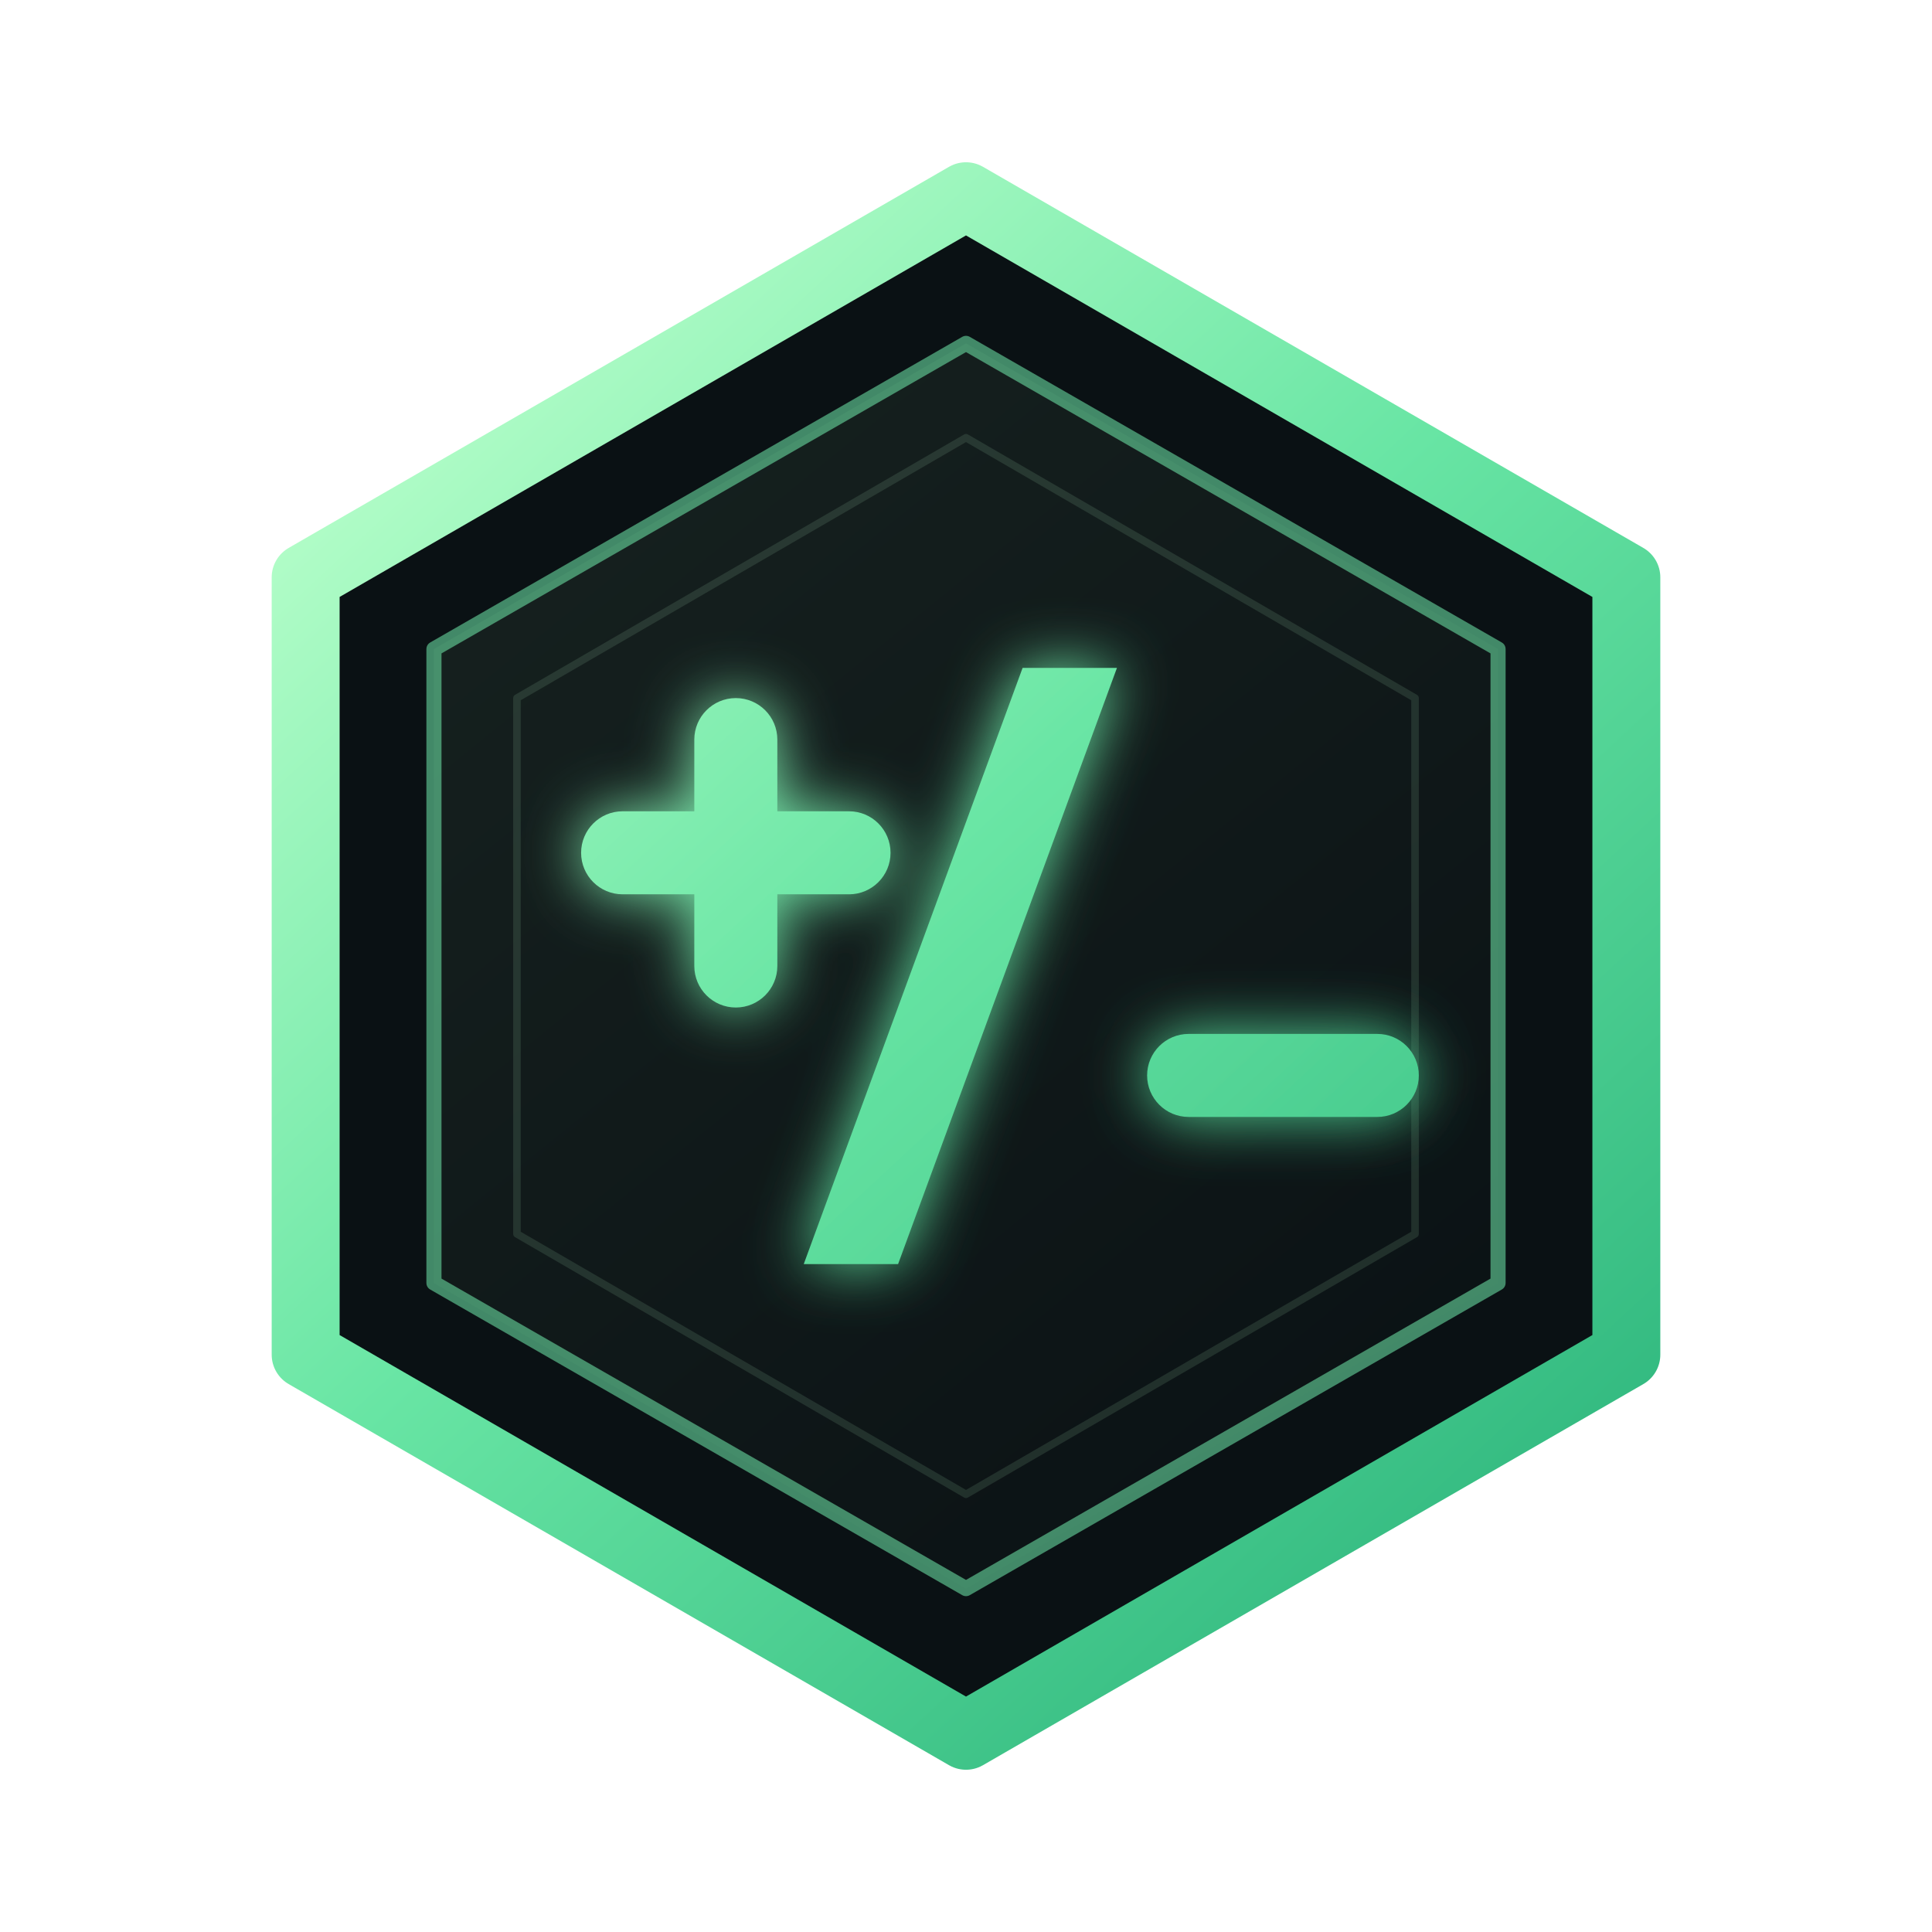
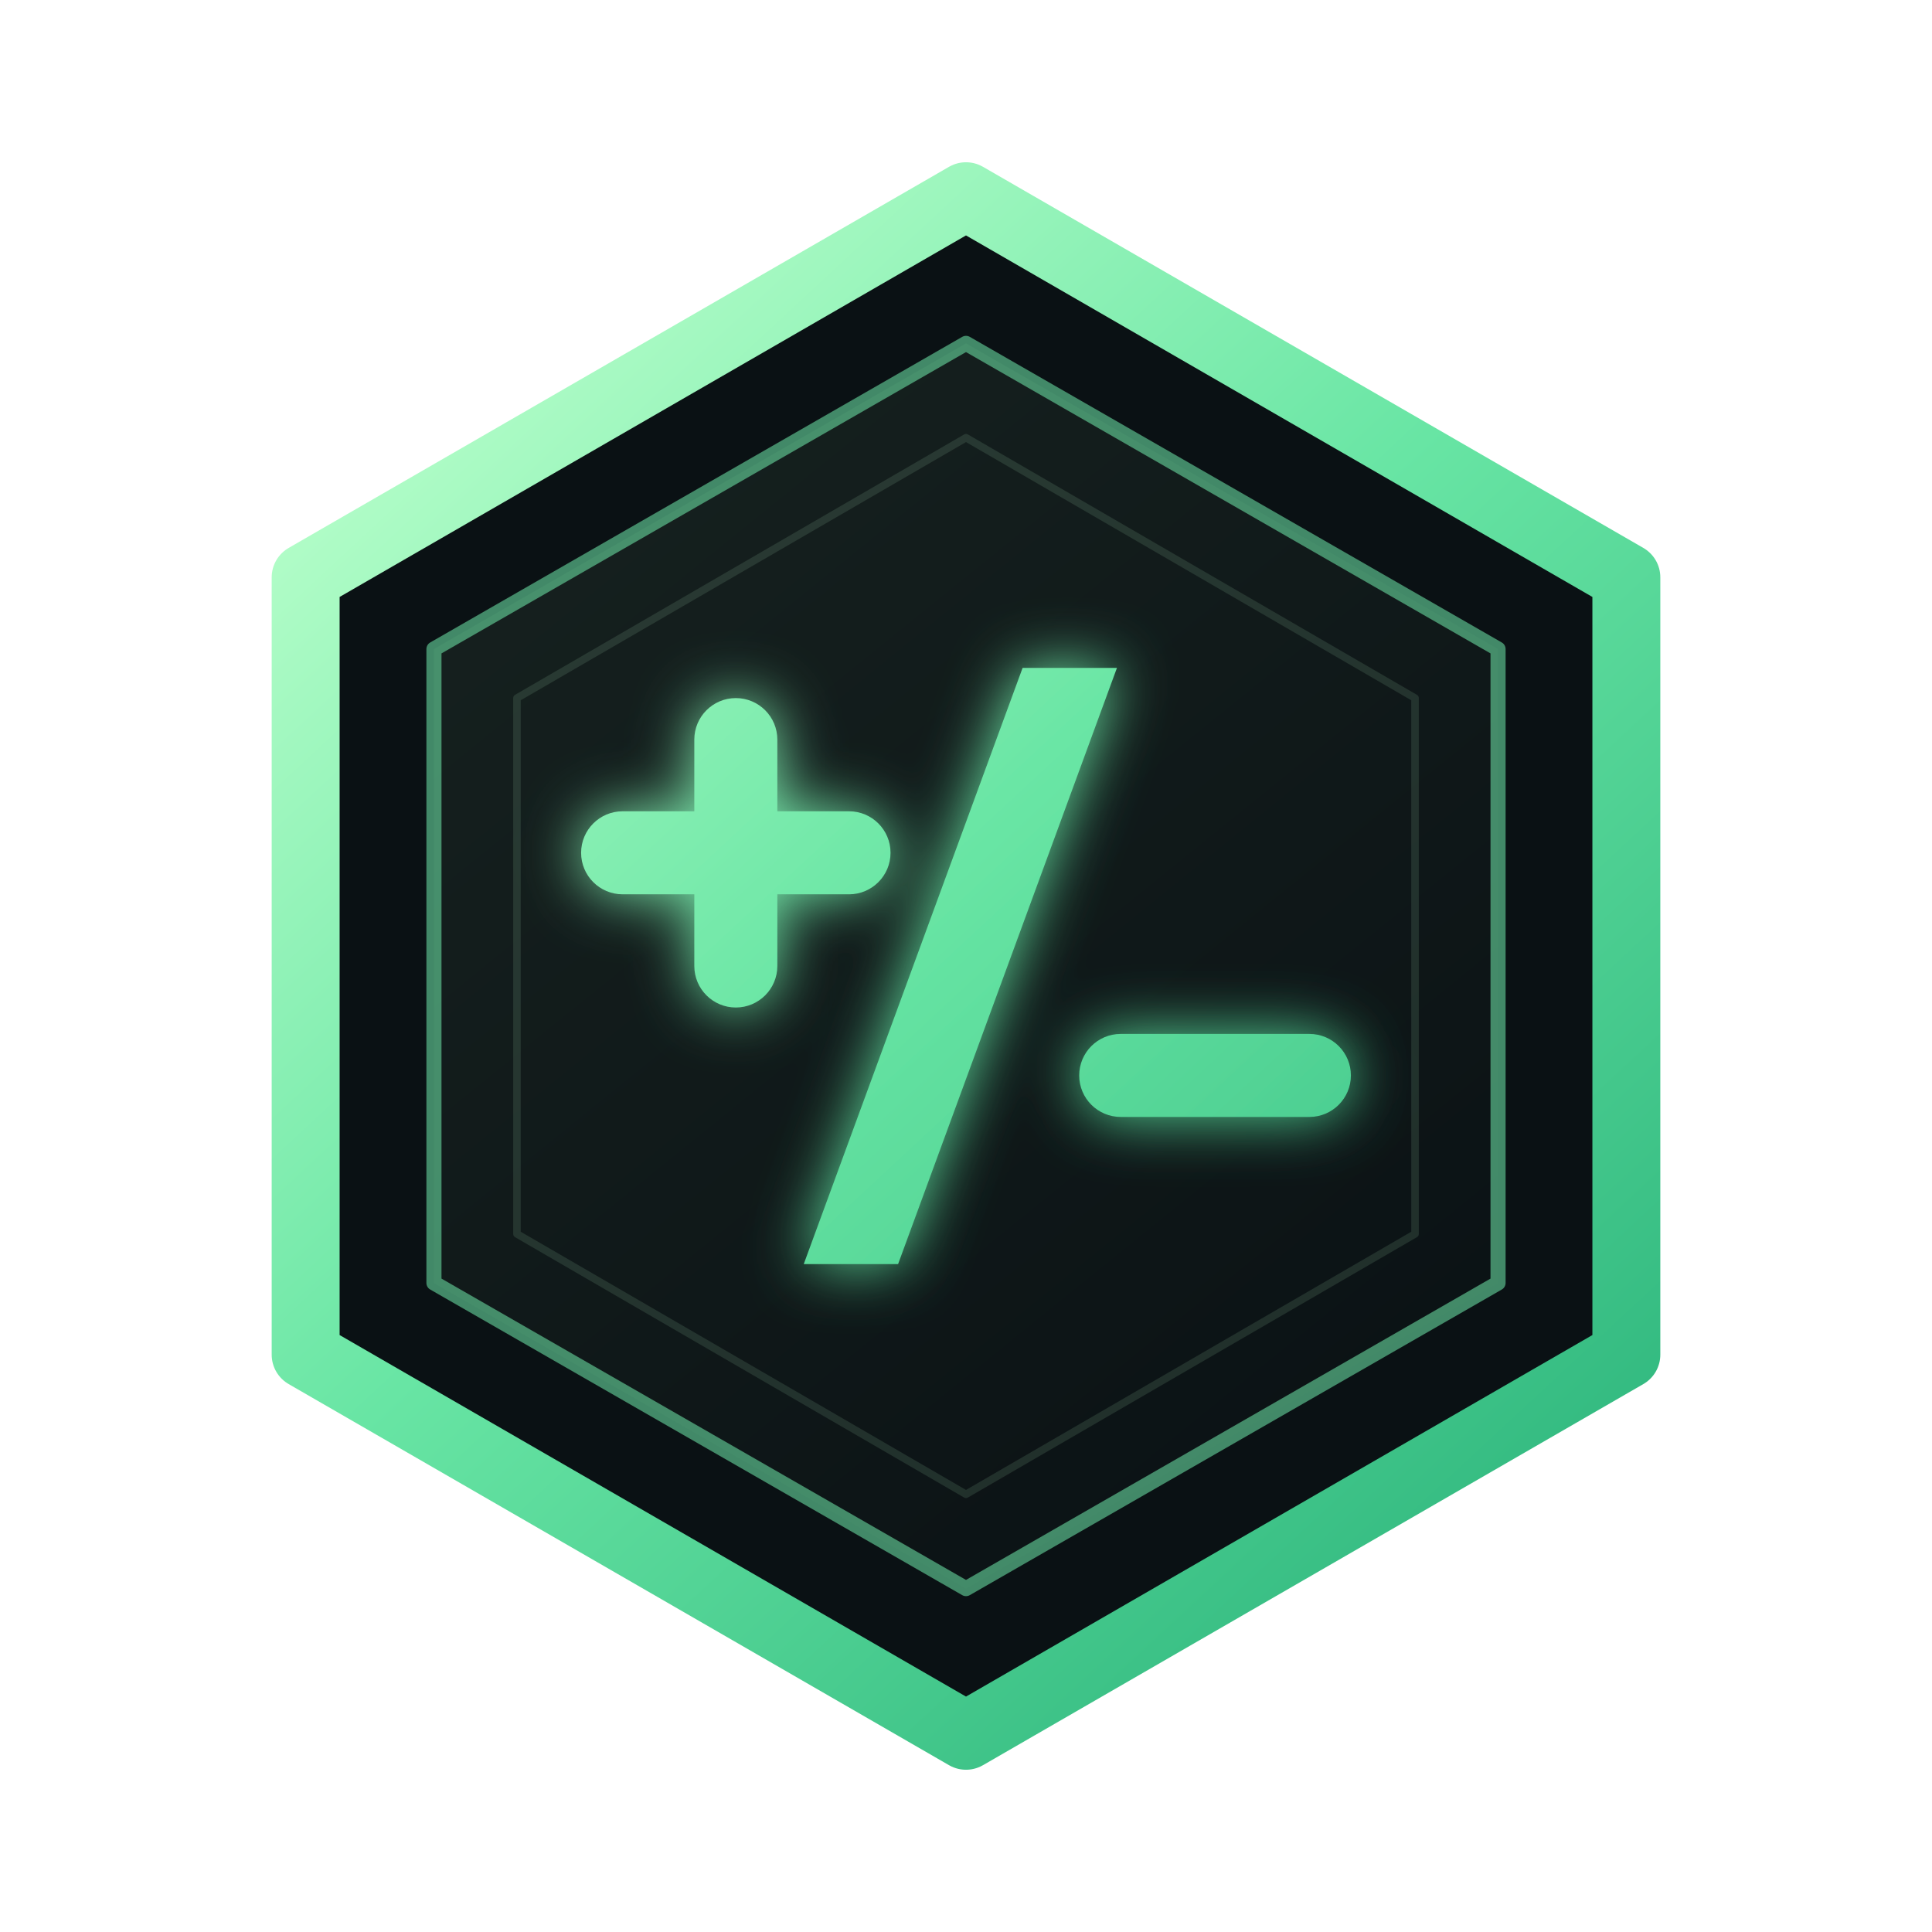
<svg xmlns="http://www.w3.org/2000/svg" viewBox="0 0 512 512" role="img" aria-labelledby="title description">
  <description id="description">A mint hexagonal code-diff mark with plus, slash, and minus symbols.</description>
  <defs>
    <linearGradient id="mint" x1="104" y1="88" x2="416" y2="424" gradientUnits="userSpaceOnUse">
      <stop stop-color="#B9FFCB" />
      <stop offset=".45" stop-color="#68E5A4" />
      <stop offset="1" stop-color="#2EB67D" />
    </linearGradient>
    <linearGradient id="core" x1="138" y1="112" x2="375" y2="405" gradientUnits="userSpaceOnUse">
      <stop stop-color="#16211F" />
      <stop offset="1" stop-color="#0A1114" />
    </linearGradient>
    <filter id="glow" x="-30%" y="-30%" width="160%" height="160%">
      <feGaussianBlur stdDeviation="8" result="blur" />
      <feMerge>
        <feMergeNode in="blur" />
        <feMergeNode in="SourceGraphic" />
      </feMerge>
    </filter>
  </defs>
  <path d="M256 52 431 153v206L256 460 81 359V153L256 52Z" fill="#0A1114" />
  <path d="M256 52 431 153v206L256 460 81 359V153L256 52Z" fill="none" stroke="url(#mint)" stroke-width="18" stroke-linejoin="round" />
  <path d="M256 91 397 172v168L256 421 115 340V172L256 91Z" fill="url(#core)" stroke="#6FE9AA" stroke-opacity=".56" stroke-width="4" stroke-linejoin="round" />
  <path d="M256 116 375 185v142L256 396 137 327V185L256 116Z" fill="none" stroke="#B9FFCB" stroke-opacity=".12" stroke-width="2" stroke-linejoin="round" />
  <g fill="url(#mint)" filter="url(#glow)">
    <rect x="154" y="215" width="82" height="22" rx="11" />
    <rect x="184" y="185" width="22" height="82" rx="11" />
-     <rect x="304" y="274" width="72" height="22" rx="11" />
+     <rect x="286" y="274" width="72" height="22" rx="11" />
    <path d="M271 177h25l-58 158h-25l58-158Z" />
  </g>
</svg>
